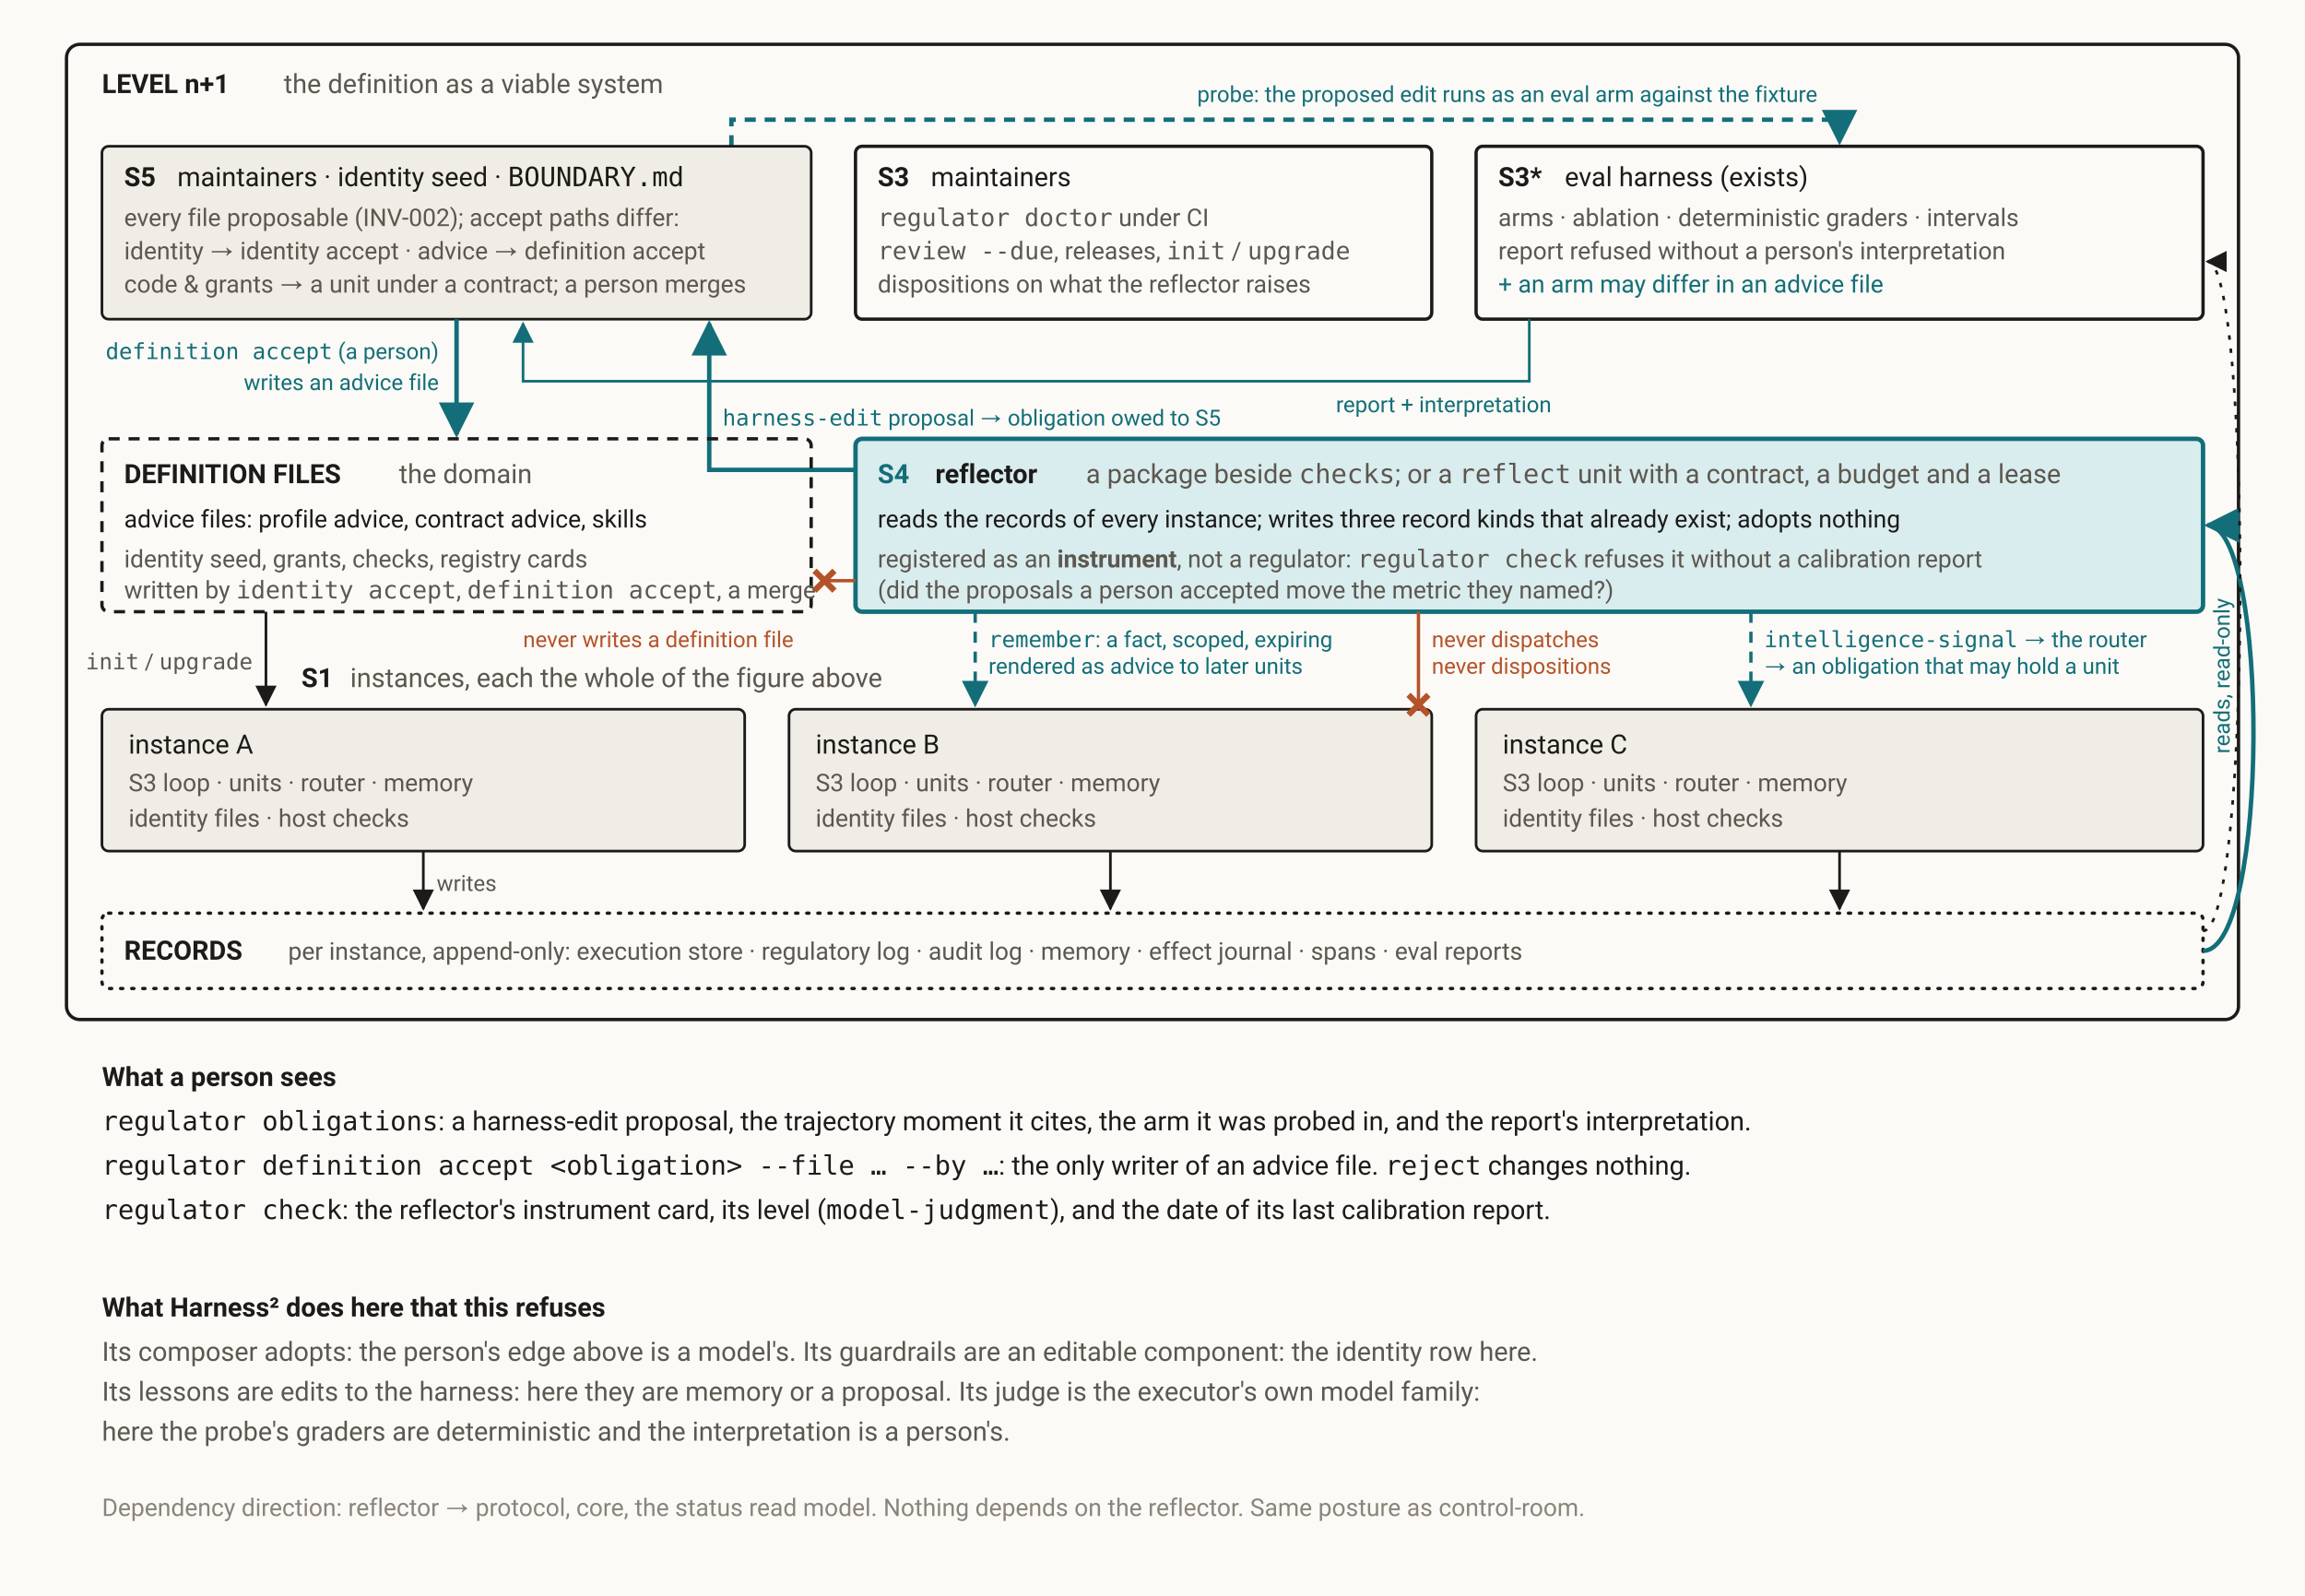
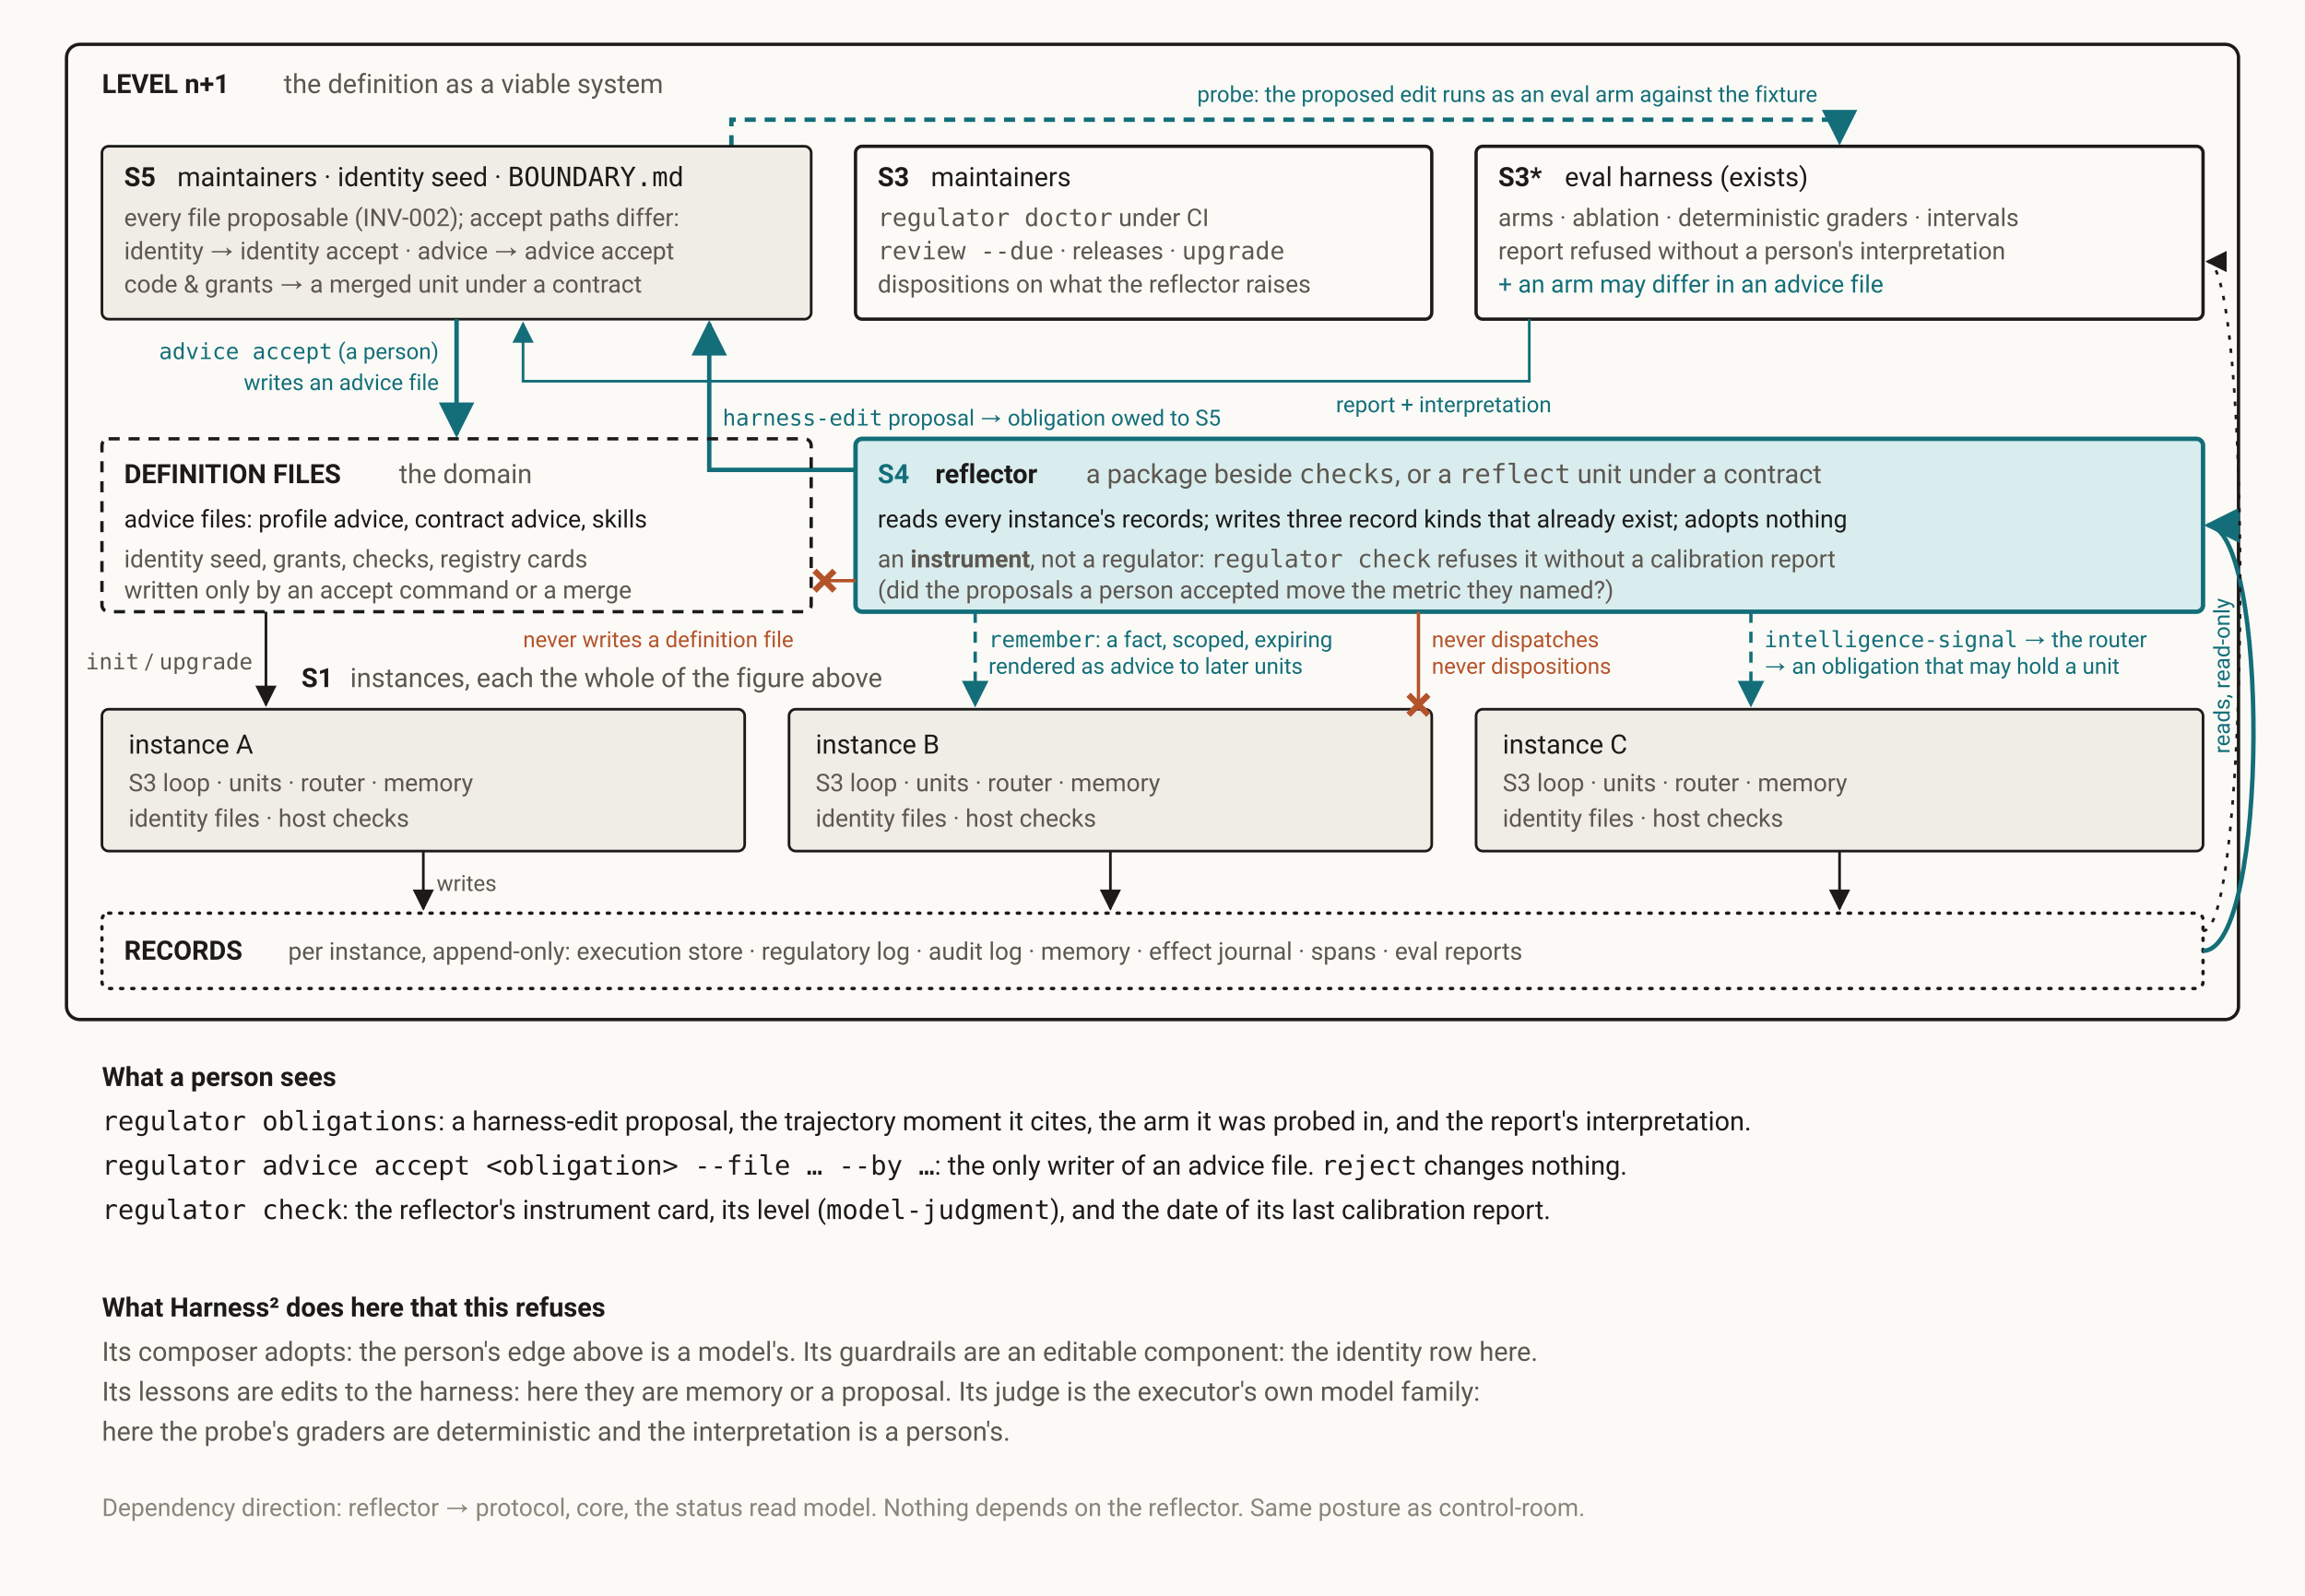
<svg xmlns="http://www.w3.org/2000/svg" width="1040" height="720" color="#1c1b19" font-family="ui-sans-serif,system-ui,-apple-system,'Segoe UI',Roboto,Helvetica,Arial,sans-serif" viewBox="0 0 1040 720" role="img" aria-labelledby="title">
  <rect fill="#fbfaf6" x="0" y="0" width="1040" height="720" />
  <defs>
    <marker id="after-arrow" viewBox="0 0 10 10" refX="9" refY="5" markerWidth="8" markerHeight="8" orient="auto-start-reverse">
      <path d="M0 0L10 5L0 10z" fill="currentColor" />
    </marker>
    <marker id="after-arrow-accent" viewBox="0 0 10 10" refX="9" refY="5" markerWidth="8" markerHeight="8" orient="auto-start-reverse">
      <path d="M0 0L10 5L0 10z" fill="#136e79" />
    </marker>
    <marker id="after-x" viewBox="0 0 10 10" refX="5" refY="5" markerWidth="10" markerHeight="10" orient="auto">
      <path d="M2 2L8 8M8 2L2 8" stroke="#b4532a" stroke-width="1.8" fill="none" />
    </marker>
  </defs>
  <g font-size="12" fill="currentColor" stroke="currentColor">
    <rect x="30" y="20" width="980" height="440" rx="6" fill="none" stroke-width="1.5" />
    <text x="46" y="42" font-weight="600" stroke="none">LEVEL n+1</text>
    <text x="128" y="42" stroke="none" fill="#5c574f">the definition as a viable system</text>
    <path d="M 330 66 L 330 54 L 830 54 L 830 64" stroke="#136e79" stroke-width="2" stroke-dasharray="5 4" fill="none" marker-end="url(#after-arrow-accent)" />
    <text x="820" y="46" stroke="none" font-size="10" text-anchor="end" fill="#136e79">probe: the proposed edit runs as an eval arm against the fixture</text>
    <rect x="46" y="66" width="320" height="78" rx="3" fill="#f0ede6" stroke-width="1.2" />
    <text x="56" y="84" stroke="none" font-weight="600">S5</text>
    <text x="80" y="84" stroke="none">maintainers · identity seed · <tspan font-family="ui-monospace,SFMono-Regular,Menlo,Consolas,monospace">BOUNDARY.md</tspan>
    </text>
    <text x="56" y="102" stroke="none" font-size="11" fill="#5c574f">every file proposable (INV-002); accept paths differ:</text>
-     <text x="56" y="117" stroke="none" font-size="11" fill="#5c574f">identity → identity accept · advice → definition accept</text>
-     <text x="56" y="132" stroke="none" font-size="11" fill="#5c574f">code &amp; grants → a unit under a contract; a person merges</text>
+     <text x="56" y="117" stroke="none" font-size="11" fill="#5c574f">identity → identity accept · advice → advice accept</text>
+     <text x="56" y="132" stroke="none" font-size="11" fill="#5c574f">code &amp; grants → a merged unit under a contract</text>
    <rect x="386" y="66" width="260" height="78" rx="3" fill="none" stroke-width="1.5" />
    <text x="396" y="84" stroke="none" font-weight="600">S3</text>
    <text x="420" y="84" stroke="none">maintainers</text>
    <text x="396" y="102" stroke="none" font-size="11" fill="#5c574f">
      <tspan font-family="ui-monospace,SFMono-Regular,Menlo,Consolas,monospace">regulator doctor</tspan> under CI</text>
    <text x="396" y="117" stroke="none" font-size="11" fill="#5c574f">
-       <tspan font-family="ui-monospace,SFMono-Regular,Menlo,Consolas,monospace">review --due</tspan>, releases, <tspan font-family="ui-monospace,SFMono-Regular,Menlo,Consolas,monospace">init</tspan> / <tspan font-family="ui-monospace,SFMono-Regular,Menlo,Consolas,monospace">upgrade</tspan>
+       <tspan font-family="ui-monospace,SFMono-Regular,Menlo,Consolas,monospace">review --due</tspan> · releases · <tspan font-family="ui-monospace,SFMono-Regular,Menlo,Consolas,monospace">upgrade</tspan>
    </text>
    <text x="396" y="132" stroke="none" font-size="11" fill="#5c574f">dispositions on what the reflector raises</text>
    <rect x="666" y="66" width="328" height="78" rx="3" fill="none" stroke-width="1.5" />
    <text x="676" y="84" stroke="none" font-weight="600">S3*</text>
    <text x="706" y="84" stroke="none">eval harness (exists)</text>
    <text x="676" y="102" stroke="none" font-size="11" fill="#5c574f">arms · ablation · deterministic graders · intervals</text>
    <text x="676" y="117" stroke="none" font-size="11" fill="#5c574f">report refused without a person's interpretation</text>
    <text x="676" y="132" stroke="none" font-size="11" fill="#136e79">+ an arm may differ in an advice file</text>
    <path d="M 690 144 L 690 172 L 236 172 L 236 146" stroke="#136e79" stroke-width="1.2" fill="none" marker-end="url(#after-arrow-accent)" />
    <text x="700" y="186" stroke="none" font-size="10" text-anchor="end" fill="#136e79">report + interpretation</text>
    <line x1="206" y1="144" x2="206" y2="196" stroke="#136e79" stroke-width="2" marker-end="url(#after-arrow-accent)" />
    <text x="198" y="162" stroke="none" font-size="10" text-anchor="end" fill="#136e79">
-       <tspan font-family="ui-monospace,SFMono-Regular,Menlo,Consolas,monospace">definition accept</tspan> (a person)</text>
+       <tspan font-family="ui-monospace,SFMono-Regular,Menlo,Consolas,monospace">advice accept</tspan> (a person)</text>
    <text x="198" y="176" stroke="none" font-size="10" text-anchor="end" fill="#136e79">writes an advice file</text>
    <path d="M 386 212 L 320 212 L 320 146" stroke="#136e79" stroke-width="2" fill="none" marker-end="url(#after-arrow-accent)" />
    <text x="326" y="192" stroke="none" font-size="10" fill="#136e79">
      <tspan font-family="ui-monospace,SFMono-Regular,Menlo,Consolas,monospace">harness-edit</tspan> proposal → obligation owed to S5</text>
    <rect x="46" y="198" width="320" height="78" rx="3" fill="none" stroke-width="1.5" stroke-dasharray="5 4" />
    <text x="56" y="218" stroke="none" font-weight="600">DEFINITION FILES</text>
    <text x="180" y="218" stroke="none" fill="#5c574f">the domain</text>
    <text x="56" y="238" stroke="none" font-size="11">advice files: profile advice, contract advice, skills</text>
    <text x="56" y="256" stroke="none" font-size="11" fill="#5c574f">identity seed, grants, checks, registry cards</text>
-     <text x="56" y="270" stroke="none" font-size="11" fill="#5c574f">written by <tspan font-family="ui-monospace,SFMono-Regular,Menlo,Consolas,monospace">identity accept</tspan>, <tspan font-family="ui-monospace,SFMono-Regular,Menlo,Consolas,monospace">definition accept</tspan>, a merge</text>
+     <text x="56" y="270" stroke="none" font-size="11" fill="#5c574f">written only by an accept command or a merge</text>
    <rect x="386" y="198" width="608" height="78" rx="3" fill="#d9ecee" stroke="#136e79" stroke-width="2" />
    <text x="396" y="218" stroke="none" font-weight="600" fill="#136e79">S4</text>
    <text x="422" y="218" stroke="none" font-weight="600">reflector</text>
-     <text x="490" y="218" stroke="none" fill="#5c574f">a package beside <tspan font-family="ui-monospace,SFMono-Regular,Menlo,Consolas,monospace">checks</tspan>; or a <tspan font-family="ui-monospace,SFMono-Regular,Menlo,Consolas,monospace">reflect</tspan> unit with a contract, a budget and a lease</text>
-     <text x="396" y="238" stroke="none" font-size="11">reads the records of every instance; writes three record kinds that already exist; adopts nothing</text>
-     <text x="396" y="256" stroke="none" font-size="11" fill="#5c574f">registered as an <tspan font-weight="600">instrument</tspan>, not a regulator: <tspan font-family="ui-monospace,SFMono-Regular,Menlo,Consolas,monospace">regulator check</tspan> refuses it without a calibration report</text>
+     <text x="490" y="218" stroke="none" fill="#5c574f">a package beside <tspan font-family="ui-monospace,SFMono-Regular,Menlo,Consolas,monospace">checks</tspan>, or a <tspan font-family="ui-monospace,SFMono-Regular,Menlo,Consolas,monospace">reflect</tspan> unit under a contract</text>
+     <text x="396" y="238" stroke="none" font-size="11">reads every instance's records; writes three record kinds that already exist; adopts nothing</text>
+     <text x="396" y="256" stroke="none" font-size="11" fill="#5c574f">an <tspan font-weight="600">instrument</tspan>, not a regulator: <tspan font-family="ui-monospace,SFMono-Regular,Menlo,Consolas,monospace">regulator check</tspan> refuses it without a calibration report</text>
    <text x="396" y="270" stroke="none" font-size="11" fill="#5c574f">(did the proposals a person accepted move the metric they named?)</text>
    <path d="M 386 262 L 372 262" stroke="#b4532a" stroke-width="1.5" fill="none" marker-end="url(#after-x)" />
    <text x="236" y="292" stroke="none" font-size="10" fill="#b4532a">never writes a definition file</text>
    <text x="136" y="310" stroke="none" font-weight="600">S1</text>
    <text x="158" y="310" stroke="none" fill="#5c574f">instances, each the whole of the figure above</text>
    <g stroke-width="1.2">
      <rect x="46" y="320" width="290" height="64" rx="3" fill="#f0ede6" />
      <rect x="356" y="320" width="290" height="64" rx="3" fill="#f0ede6" />
      <rect x="666" y="320" width="328" height="64" rx="3" fill="#f0ede6" />
    </g>
    <g stroke="none">
      <text x="58" y="340">instance A</text>
      <text x="58" y="357" font-size="11" fill="#5c574f">S3 loop · units · router · memory</text>
      <text x="58" y="373" font-size="11" fill="#5c574f">identity files · host checks</text>
      <text x="368" y="340">instance B</text>
      <text x="368" y="357" font-size="11" fill="#5c574f">S3 loop · units · router · memory</text>
      <text x="368" y="373" font-size="11" fill="#5c574f">identity files · host checks</text>
      <text x="678" y="340">instance C</text>
      <text x="678" y="357" font-size="11" fill="#5c574f">S3 loop · units · router · memory</text>
      <text x="678" y="373" font-size="11" fill="#5c574f">identity files · host checks</text>
    </g>
    <line x1="120" y1="276" x2="120" y2="318" stroke-width="1.2" marker-end="url(#after-arrow)" />
    <text x="114" y="302" stroke="none" font-size="10" text-anchor="end" fill="#5c574f">
      <tspan font-family="ui-monospace,SFMono-Regular,Menlo,Consolas,monospace">init</tspan> / <tspan font-family="ui-monospace,SFMono-Regular,Menlo,Consolas,monospace">upgrade</tspan>
    </text>
    <path d="M 440 276 L 440 318" stroke="#136e79" stroke-width="1.5" stroke-dasharray="5 4" fill="none" marker-end="url(#after-arrow-accent)" />
    <text x="446" y="292" stroke="none" font-size="10" fill="#136e79">
      <tspan font-family="ui-monospace,SFMono-Regular,Menlo,Consolas,monospace">remember</tspan>: a fact, scoped, expiring</text>
    <text x="446" y="304" stroke="none" font-size="10" fill="#136e79">rendered as advice to later units</text>
    <path d="M 640 276 L 640 318" stroke="#b4532a" stroke-width="1.5" fill="none" marker-end="url(#after-x)" />
    <text x="646" y="292" stroke="none" font-size="10" fill="#b4532a">never dispatches</text>
    <text x="646" y="304" stroke="none" font-size="10" fill="#b4532a">never dispositions</text>
    <path d="M 790 276 L 790 318" stroke="#136e79" stroke-width="1.5" stroke-dasharray="5 4" fill="none" marker-end="url(#after-arrow-accent)" />
    <text x="796" y="292" stroke="none" font-size="10" fill="#136e79">
      <tspan font-family="ui-monospace,SFMono-Regular,Menlo,Consolas,monospace">intelligence-signal</tspan> → the router</text>
    <text x="796" y="304" stroke="none" font-size="10" fill="#136e79">→ an obligation that may hold a unit</text>
    <rect x="46" y="412" width="948" height="34" rx="3" fill="none" stroke-width="1.5" stroke-dasharray="1 4" stroke-linecap="round" />
    <text x="56" y="433" stroke="none" font-weight="600">RECORDS</text>
    <text x="130" y="433" stroke="none" font-size="11" fill="#5c574f">per instance, append-only: execution store · regulatory log · audit log · memory · effect journal · spans · eval reports</text>
    <line x1="191" y1="384" x2="191" y2="410" stroke-width="1.2" marker-end="url(#after-arrow)" />
    <line x1="501" y1="384" x2="501" y2="410" stroke-width="1.2" marker-end="url(#after-arrow)" />
    <line x1="830" y1="384" x2="830" y2="410" stroke-width="1.2" marker-end="url(#after-arrow)" />
    <text x="197" y="402" stroke="none" font-size="10" fill="#5c574f">writes</text>
    <path d="M 994 429 C 1024 429, 1024 237, 996 237" stroke="#136e79" stroke-width="2" fill="none" marker-end="url(#after-arrow-accent)" />
    <text x="1006" y="340" stroke="none" font-size="10" fill="#136e79" transform="rotate(-90 1006 340)">reads, read-only</text>
    <path d="M 994 420 C 1016 420, 1016 118, 996 118" stroke-width="1.2" stroke-dasharray="2 4" fill="none" marker-end="url(#after-arrow)" />
    <text x="46" y="490" stroke="none" font-weight="600">What a person sees</text>
    <text x="46" y="510" stroke="none" font-size="12">
      <tspan font-family="ui-monospace,SFMono-Regular,Menlo,Consolas,monospace">regulator obligations</tspan>: a harness-edit proposal, the trajectory moment it cites, the arm it was probed in, and the report's interpretation.</text>
    <text x="46" y="530" stroke="none" font-size="12">
-       <tspan font-family="ui-monospace,SFMono-Regular,Menlo,Consolas,monospace">regulator definition accept &lt;obligation&gt; --file … --by …</tspan>: the only writer of an advice file. <tspan font-family="ui-monospace,SFMono-Regular,Menlo,Consolas,monospace">reject</tspan> changes nothing.</text>
+       <tspan font-family="ui-monospace,SFMono-Regular,Menlo,Consolas,monospace">regulator advice accept &lt;obligation&gt; --file … --by …</tspan>: the only writer of an advice file. <tspan font-family="ui-monospace,SFMono-Regular,Menlo,Consolas,monospace">reject</tspan> changes nothing.</text>
    <text x="46" y="550" stroke="none" font-size="12">
      <tspan font-family="ui-monospace,SFMono-Regular,Menlo,Consolas,monospace">regulator check</tspan>: the reflector's instrument card, its level (<tspan font-family="ui-monospace,SFMono-Regular,Menlo,Consolas,monospace">model-judgment</tspan>), and the date of its last calibration report.</text>
    <text x="46" y="594" stroke="none" font-weight="600">What Harness² does here that this refuses</text>
    <text x="46" y="614" stroke="none" font-size="12" fill="#5c574f">Its composer adopts: the person's edge above is a model's. Its guardrails are an editable component: the identity row here.</text>
    <text x="46" y="632" stroke="none" font-size="12" fill="#5c574f">Its lessons are edits to the harness: here they are memory or a proposal. Its judge is the executor's own model family:</text>
    <text x="46" y="650" stroke="none" font-size="12" fill="#5c574f">here the probe's graders are deterministic and the interpretation is a person's.</text>
    <text x="46" y="684" stroke="none" font-size="11" fill="#8a847a">Dependency direction: reflector → protocol, core, the status read model. Nothing depends on the reflector. Same posture as control-room.</text>
  </g>
</svg>
